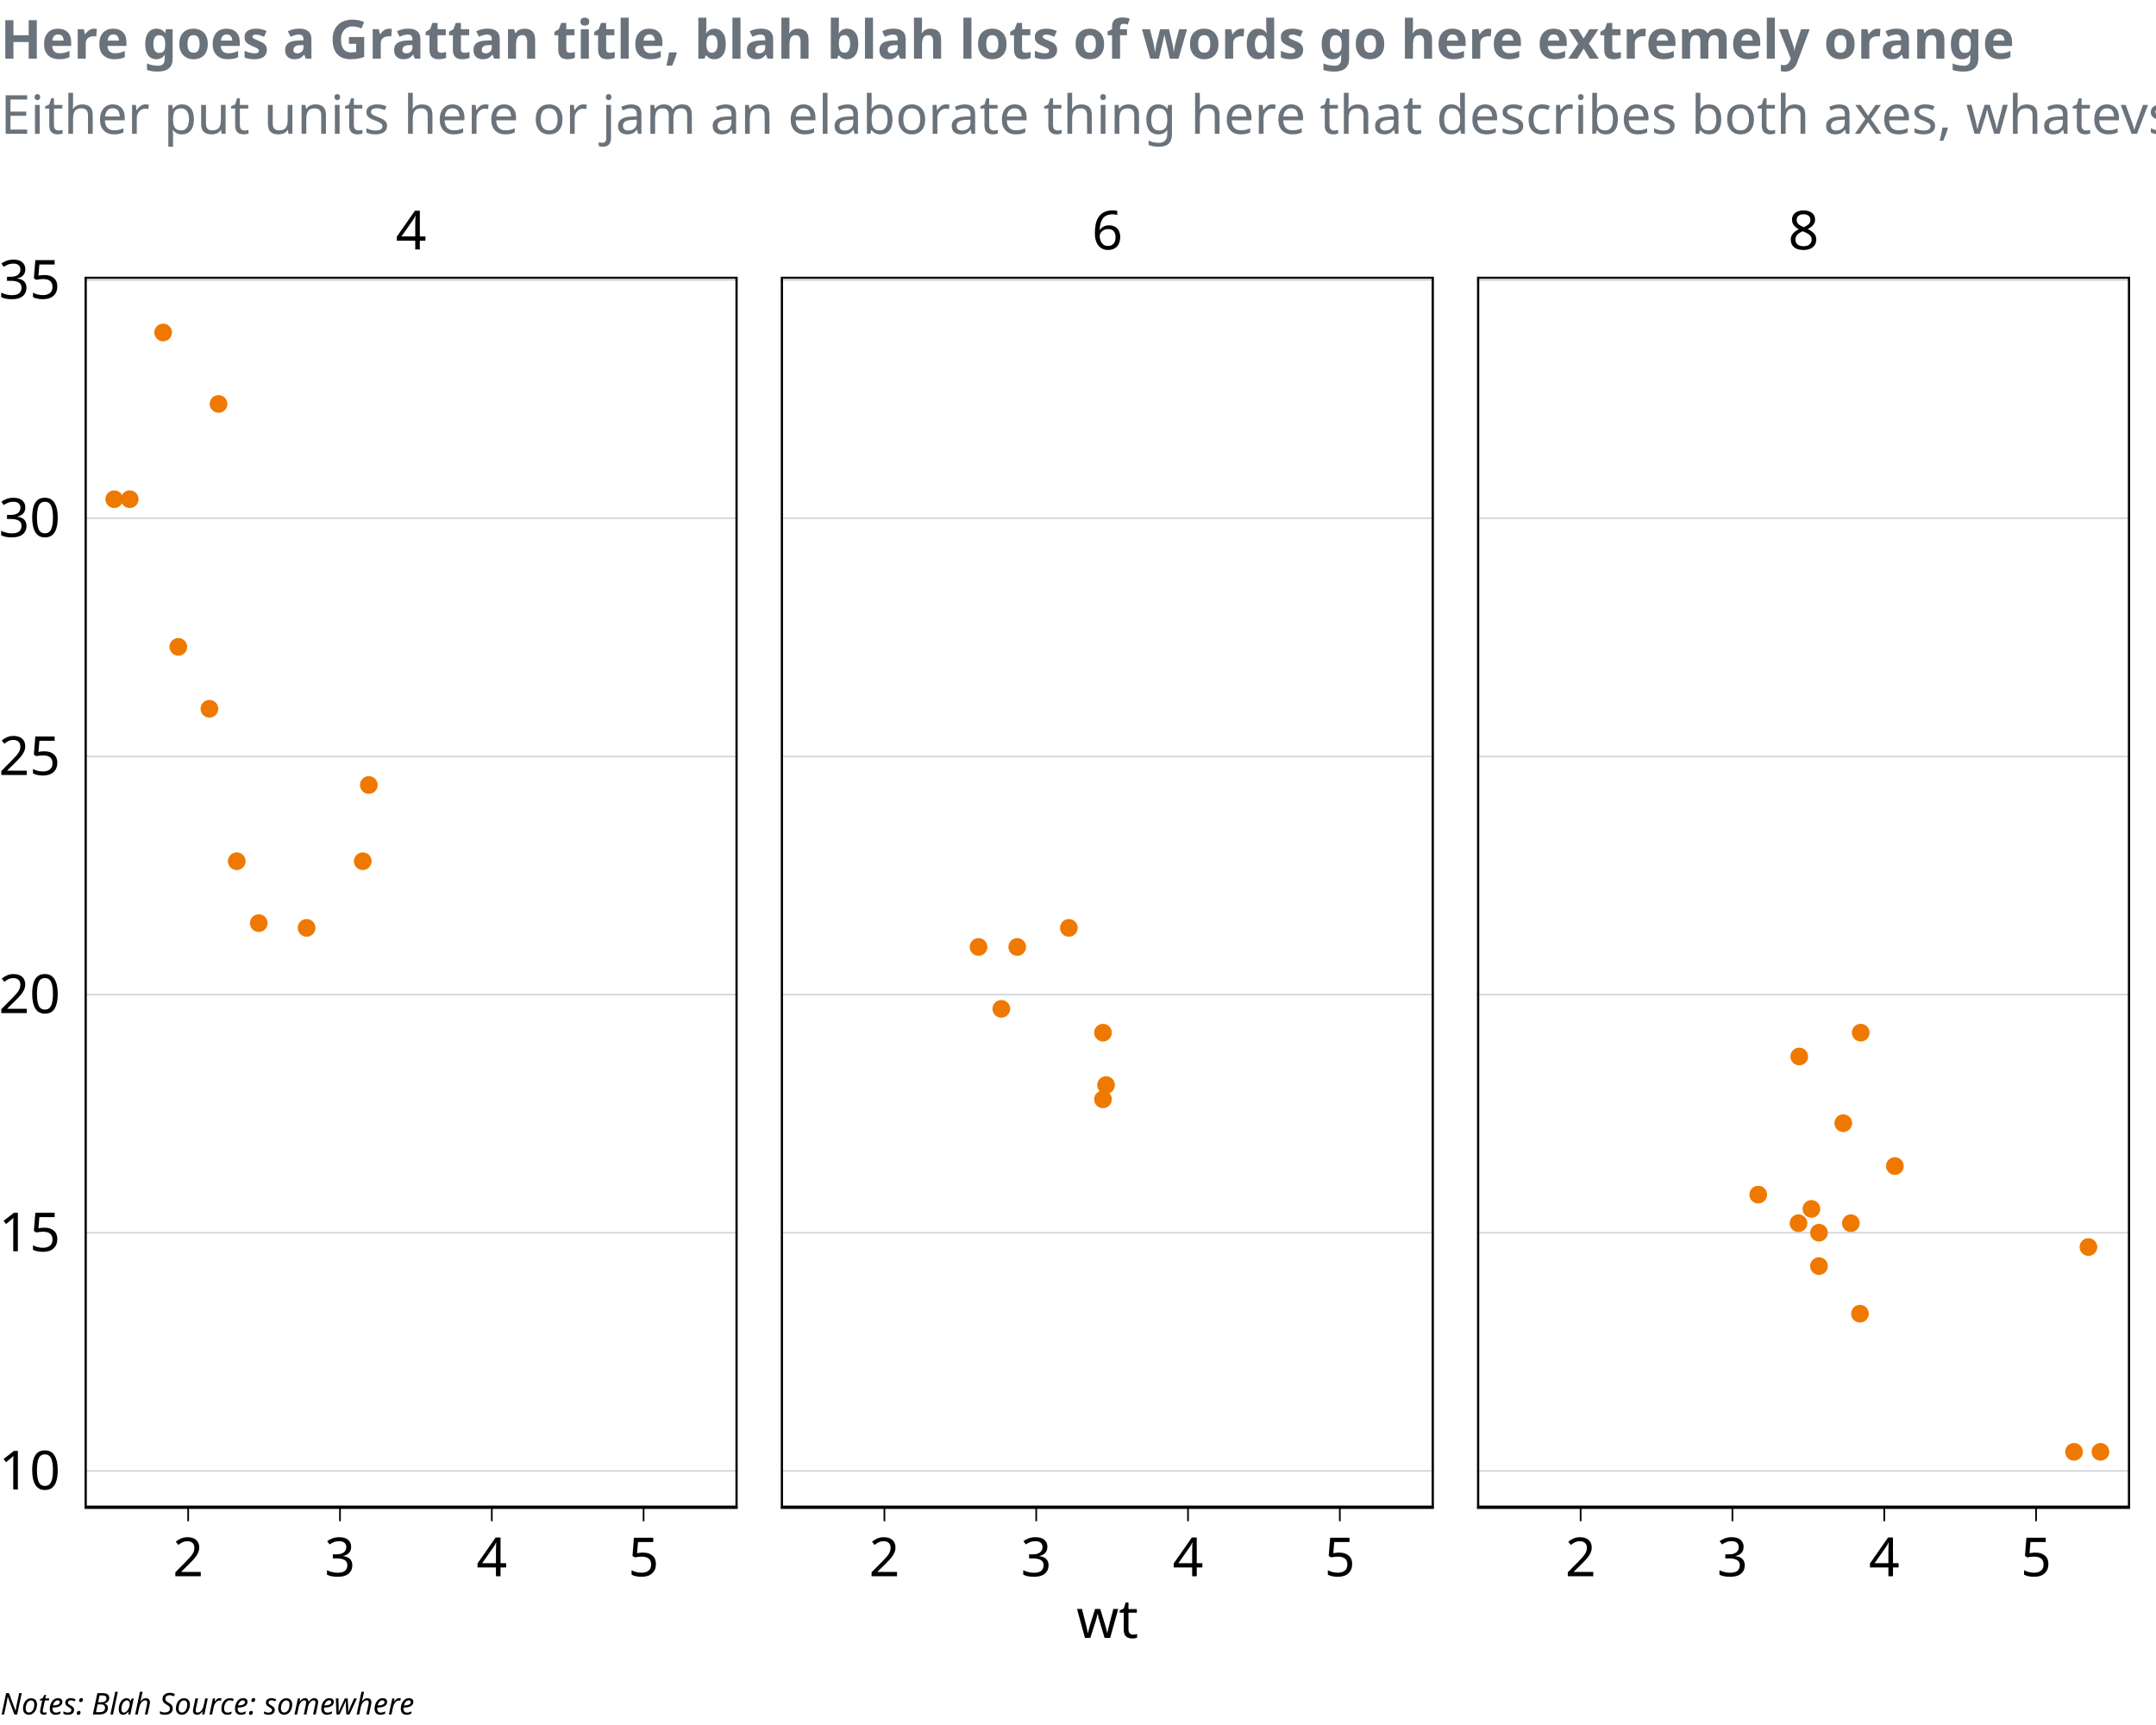
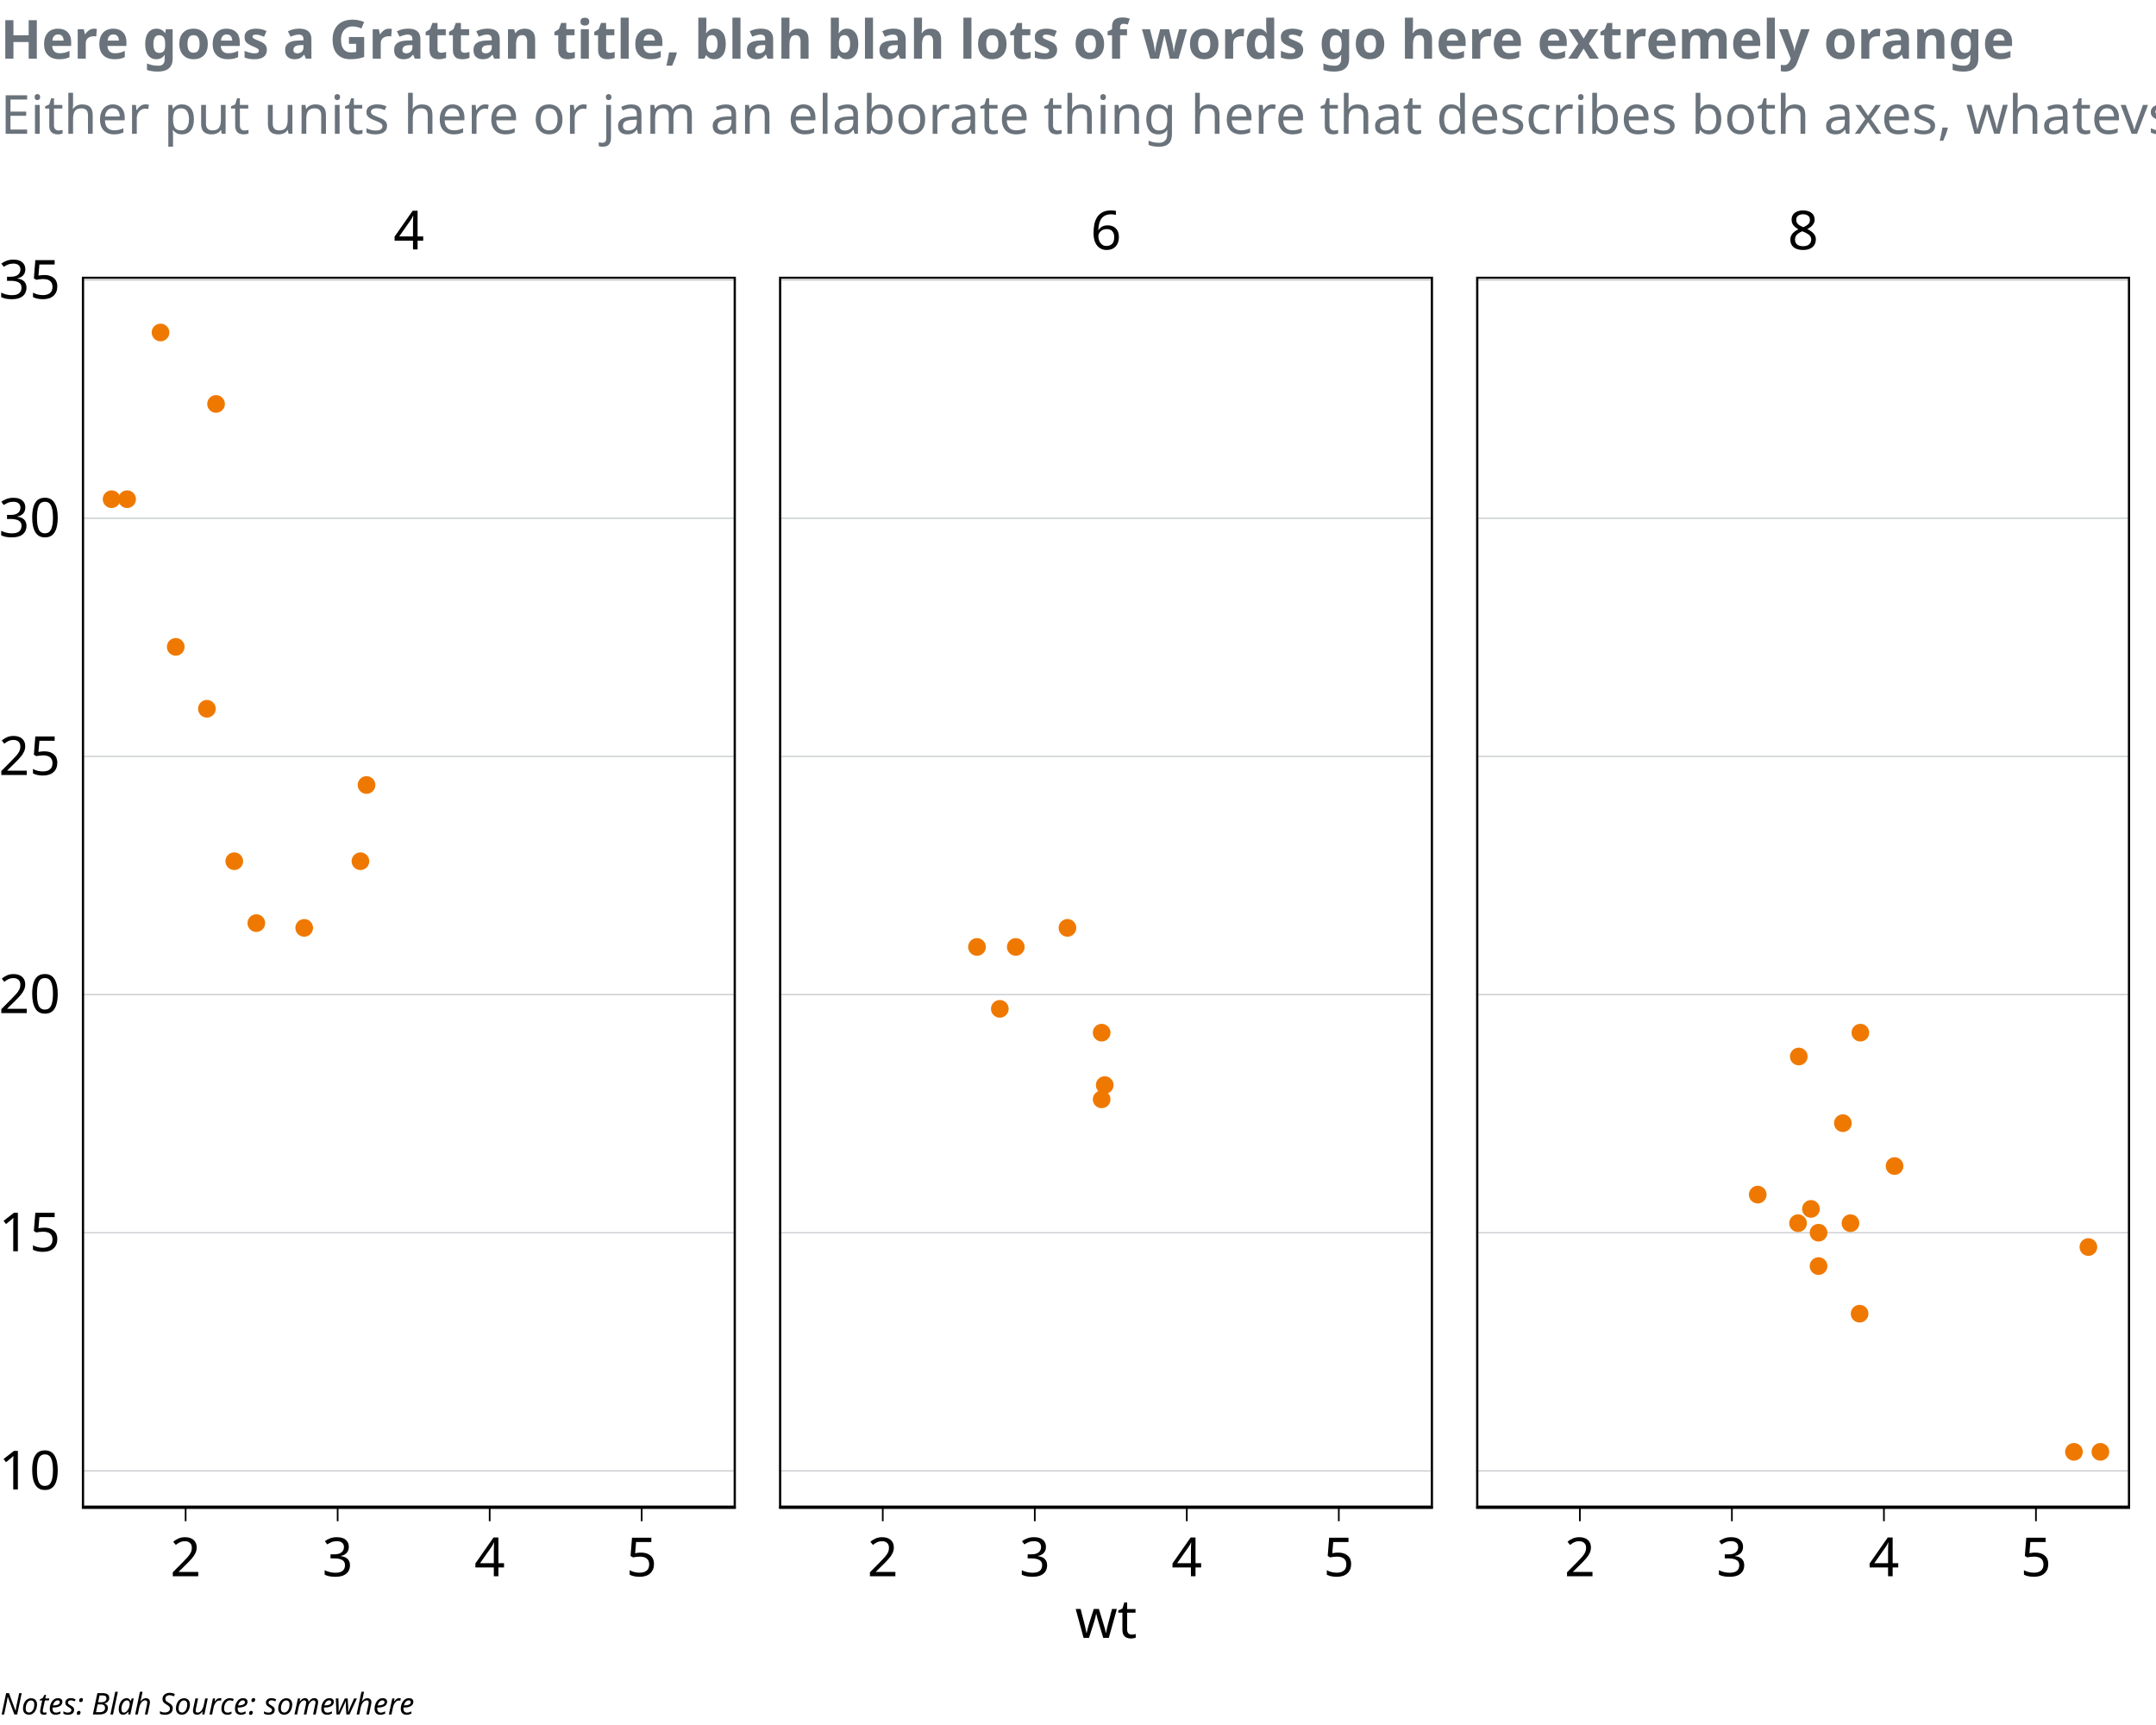
<svg xmlns="http://www.w3.org/2000/svg" class="svglite" data-engine-version="2.0" width="720.00pt" height="576.00pt" viewBox="0 0 720.00 576.00">
  <defs>
    <style type="text/css">
    .svglite line, .svglite polyline, .svglite polygon, .svglite path, .svglite rect, .svglite circle {
      fill: none;
      stroke: #000000;
      stroke-linecap: round;
      stroke-linejoin: round;
      stroke-miterlimit: 10.00;
    }
  </style>
  </defs>
  <rect width="100%" height="100%" style="stroke: none; fill: #FFFFFF;" />
  <defs>
    <clipPath id="cpMC4wMHw3MjAuMDB8MC4wMHw1NzYuMDA=">
      <rect x="0.00" y="0.00" width="720.00" height="576.00" />
    </clipPath>
  </defs>
  <g clip-path="url(#cpMC4wMHw3MjAuMDB8MC4wMHw1NzYuMDA=)">
-     <rect x="0" y="0.00" width="720.00" height="576.00" style="stroke-width: 0.75; stroke: none; fill: #FFFFFF;" />
+     <rect x="-0" y="0.00" width="720.00" height="576.00" style="stroke-width: 0.75; stroke: none; fill: #FFFFFF;" />
  </g>
  <defs>
-     <clipPath id="cpMjguMjR8MjQ2LjM0fDkyLjM0fDUwMy40Nw==">
-       <rect x="28.24" y="92.34" width="218.11" height="411.14" />
+     <clipPath id="cpMjcuMzR8MjQ1Ljc1fDkyLjM0fDUwMy40Nw==">
+       <rect x="27.34" y="92.34" width="218.41" height="411.14" />
    </clipPath>
  </defs>
-   <g clip-path="url(#cpMjguMjR8MjQ2LjM0fDkyLjM0fDUwMy40Nw==)">
-     <rect x="28.24" y="92.34" width="218.11" height="411.14" style="stroke-width: 0.75; stroke: none; fill: #FFFFFF;" />
-     <polyline points="28.24,491.15 246.34,491.15 " style="stroke-width: 0.38; stroke: #C3C7CB; stroke-linecap: butt;" />
-     <polyline points="28.24,411.62 246.34,411.62 " style="stroke-width: 0.38; stroke: #C3C7CB; stroke-linecap: butt;" />
-     <polyline points="28.24,332.10 246.34,332.10 " style="stroke-width: 0.38; stroke: #C3C7CB; stroke-linecap: butt;" />
-     <polyline points="28.24,252.58 246.34,252.58 " style="stroke-width: 0.38; stroke: #C3C7CB; stroke-linecap: butt;" />
-     <polyline points="28.24,173.05 246.34,173.05 " style="stroke-width: 0.38; stroke: #C3C7CB; stroke-linecap: butt;" />
-     <polyline points="28.24,93.53 246.34,93.53 " style="stroke-width: 0.38; stroke: #C3C7CB; stroke-linecap: butt;" />
-     <circle cx="79.06" cy="287.57" r="2.60" style="stroke-width: 0.71; stroke: #EF7900; fill: #EF7900;" />
-     <circle cx="123.17" cy="262.12" r="2.60" style="stroke-width: 0.71; stroke: #EF7900; fill: #EF7900;" />
-     <circle cx="121.14" cy="287.57" r="2.60" style="stroke-width: 0.71; stroke: #EF7900; fill: #EF7900;" />
-     <circle cx="72.98" cy="134.88" r="2.60" style="stroke-width: 0.71; stroke: #EF7900; fill: #EF7900;" />
-     <circle cx="43.32" cy="166.69" r="2.60" style="stroke-width: 0.71; stroke: #EF7900; fill: #EF7900;" />
-     <circle cx="54.48" cy="111.02" r="2.60" style="stroke-width: 0.71; stroke: #EF7900; fill: #EF7900;" />
-     <circle cx="86.42" cy="308.24" r="2.60" style="stroke-width: 0.71; stroke: #EF7900; fill: #EF7900;" />
-     <circle cx="59.55" cy="216.00" r="2.60" style="stroke-width: 0.71; stroke: #EF7900; fill: #EF7900;" />
-     <circle cx="69.94" cy="236.67" r="2.60" style="stroke-width: 0.71; stroke: #EF7900; fill: #EF7900;" />
-     <circle cx="38.15" cy="166.69" r="2.60" style="stroke-width: 0.71; stroke: #EF7900; fill: #EF7900;" />
-     <circle cx="102.39" cy="309.83" r="2.60" style="stroke-width: 0.71; stroke: #EF7900; fill: #EF7900;" />
-     <rect x="28.24" y="92.34" width="218.11" height="411.14" style="stroke-width: 1.50;" />
+   <g clip-path="url(#cpMjcuMzR8MjQ1Ljc1fDkyLjM0fDUwMy40Nw==)">
+     <rect x="27.34" y="92.34" width="218.41" height="411.14" style="stroke-width: 0.75; stroke: none; fill: #FFFFFF;" />
+     <polyline points="27.34,491.15 245.75,491.15 " style="stroke-width: 0.38; stroke: #C3C7CB; stroke-linecap: butt;" />
+     <polyline points="27.34,411.62 245.75,411.62 " style="stroke-width: 0.38; stroke: #C3C7CB; stroke-linecap: butt;" />
+     <polyline points="27.34,332.10 245.75,332.10 " style="stroke-width: 0.38; stroke: #C3C7CB; stroke-linecap: butt;" />
+     <polyline points="27.34,252.58 245.75,252.58 " style="stroke-width: 0.38; stroke: #C3C7CB; stroke-linecap: butt;" />
+     <polyline points="27.34,173.05 245.75,173.05 " style="stroke-width: 0.38; stroke: #C3C7CB; stroke-linecap: butt;" />
+     <polyline points="27.34,93.53 245.75,93.53 " style="stroke-width: 0.38; stroke: #C3C7CB; stroke-linecap: butt;" />
+     <circle cx="78.24" cy="287.57" r="2.60" style="stroke-width: 0.71; stroke: #EF7900; fill: #EF7900;" />
+     <circle cx="122.40" cy="262.12" r="2.60" style="stroke-width: 0.71; stroke: #EF7900; fill: #EF7900;" />
+     <circle cx="120.37" cy="287.57" r="2.60" style="stroke-width: 0.71; stroke: #EF7900; fill: #EF7900;" />
+     <circle cx="72.15" cy="134.88" r="2.60" style="stroke-width: 0.71; stroke: #EF7900; fill: #EF7900;" />
+     <circle cx="42.45" cy="166.69" r="2.60" style="stroke-width: 0.71; stroke: #EF7900; fill: #EF7900;" />
+     <circle cx="53.61" cy="111.02" r="2.60" style="stroke-width: 0.71; stroke: #EF7900; fill: #EF7900;" />
+     <circle cx="85.60" cy="308.24" r="2.60" style="stroke-width: 0.71; stroke: #EF7900; fill: #EF7900;" />
+     <circle cx="58.69" cy="216.00" r="2.60" style="stroke-width: 0.71; stroke: #EF7900; fill: #EF7900;" />
+     <circle cx="69.10" cy="236.67" r="2.60" style="stroke-width: 0.71; stroke: #EF7900; fill: #EF7900;" />
+     <circle cx="37.27" cy="166.69" r="2.60" style="stroke-width: 0.71; stroke: #EF7900; fill: #EF7900;" />
+     <circle cx="101.59" cy="309.83" r="2.60" style="stroke-width: 0.71; stroke: #EF7900; fill: #EF7900;" />
+     <rect x="27.34" y="92.34" width="218.41" height="411.14" style="stroke-width: 1.50;" />
  </g>
  <g clip-path="url(#cpMC4wMHw3MjAuMDB8MC4wMHw1NzYuMDA=)">
</g>
  <defs>
-     <clipPath id="cpMjYwLjc0fDQ3OC44NXw5Mi4zNHw1MDMuNDc=">
-       <rect x="260.74" y="92.34" width="218.11" height="411.14" />
+     <clipPath id="cpMjYwLjE1fDQ3OC41NXw5Mi4zNHw1MDMuNDc=">
+       <rect x="260.15" y="92.34" width="218.41" height="411.14" />
    </clipPath>
  </defs>
-   <g clip-path="url(#cpMjYwLjc0fDQ3OC44NXw5Mi4zNHw1MDMuNDc=)">
-     <rect x="260.74" y="92.34" width="218.11" height="411.14" style="stroke-width: 0.75; stroke: none; fill: #FFFFFF;" />
-     <polyline points="260.74,491.15 478.85,491.15 " style="stroke-width: 0.38; stroke: #C3C7CB; stroke-linecap: butt;" />
-     <polyline points="260.74,411.62 478.85,411.62 " style="stroke-width: 0.38; stroke: #C3C7CB; stroke-linecap: butt;" />
-     <polyline points="260.74,332.10 478.85,332.10 " style="stroke-width: 0.38; stroke: #C3C7CB; stroke-linecap: butt;" />
-     <polyline points="260.74,252.58 478.85,252.58 " style="stroke-width: 0.38; stroke: #C3C7CB; stroke-linecap: butt;" />
-     <polyline points="260.74,173.05 478.85,173.05 " style="stroke-width: 0.38; stroke: #C3C7CB; stroke-linecap: butt;" />
-     <polyline points="260.74,93.53 478.85,93.53 " style="stroke-width: 0.38; stroke: #C3C7CB; stroke-linecap: butt;" />
-     <circle cx="326.78" cy="316.20" r="2.60" style="stroke-width: 0.71; stroke: #EF7900; fill: #EF7900;" />
-     <circle cx="339.71" cy="316.20" r="2.60" style="stroke-width: 0.71; stroke: #EF7900; fill: #EF7900;" />
-     <circle cx="356.95" cy="309.83" r="2.60" style="stroke-width: 0.71; stroke: #EF7900; fill: #EF7900;" />
-     <circle cx="369.37" cy="362.32" r="2.60" style="stroke-width: 0.71; stroke: #EF7900; fill: #EF7900;" />
-     <circle cx="368.35" cy="344.82" r="2.60" style="stroke-width: 0.71; stroke: #EF7900; fill: #EF7900;" />
-     <circle cx="368.35" cy="367.09" r="2.60" style="stroke-width: 0.71; stroke: #EF7900; fill: #EF7900;" />
-     <circle cx="334.39" cy="336.87" r="2.60" style="stroke-width: 0.71; stroke: #EF7900; fill: #EF7900;" />
-     <rect x="260.74" y="92.34" width="218.11" height="411.14" style="stroke-width: 1.50;" />
+   <g clip-path="url(#cpMjYwLjE1fDQ3OC41NXw5Mi4zNHw1MDMuNDc=)">
+     <rect x="260.15" y="92.34" width="218.41" height="411.14" style="stroke-width: 0.75; stroke: none; fill: #FFFFFF;" />
+     <polyline points="260.15,491.15 478.55,491.15 " style="stroke-width: 0.38; stroke: #C3C7CB; stroke-linecap: butt;" />
+     <polyline points="260.15,411.62 478.55,411.62 " style="stroke-width: 0.38; stroke: #C3C7CB; stroke-linecap: butt;" />
+     <polyline points="260.15,332.10 478.55,332.10 " style="stroke-width: 0.38; stroke: #C3C7CB; stroke-linecap: butt;" />
+     <polyline points="260.15,252.58 478.55,252.58 " style="stroke-width: 0.38; stroke: #C3C7CB; stroke-linecap: butt;" />
+     <polyline points="260.15,173.05 478.55,173.05 " style="stroke-width: 0.38; stroke: #C3C7CB; stroke-linecap: butt;" />
+     <polyline points="260.15,93.53 478.55,93.53 " style="stroke-width: 0.38; stroke: #C3C7CB; stroke-linecap: butt;" />
+     <circle cx="326.27" cy="316.20" r="2.60" style="stroke-width: 0.71; stroke: #EF7900; fill: #EF7900;" />
+     <circle cx="339.22" cy="316.20" r="2.60" style="stroke-width: 0.71; stroke: #EF7900; fill: #EF7900;" />
+     <circle cx="356.48" cy="309.83" r="2.60" style="stroke-width: 0.71; stroke: #EF7900; fill: #EF7900;" />
+     <circle cx="368.92" cy="362.32" r="2.60" style="stroke-width: 0.71; stroke: #EF7900; fill: #EF7900;" />
+     <circle cx="367.90" cy="344.82" r="2.60" style="stroke-width: 0.71; stroke: #EF7900; fill: #EF7900;" />
+     <circle cx="367.90" cy="367.09" r="2.60" style="stroke-width: 0.71; stroke: #EF7900; fill: #EF7900;" />
+     <circle cx="333.89" cy="336.87" r="2.60" style="stroke-width: 0.71; stroke: #EF7900; fill: #EF7900;" />
+     <rect x="260.15" y="92.34" width="218.41" height="411.14" style="stroke-width: 1.50;" />
  </g>
  <g clip-path="url(#cpMC4wMHw3MjAuMDB8MC4wMHw1NzYuMDA=)">
</g>
  <defs>
-     <clipPath id="cpNDkzLjI1fDcxMS4zNnw5Mi4zNHw1MDMuNDc=">
-       <rect x="493.25" y="92.34" width="218.11" height="411.14" />
+     <clipPath id="cpNDkyLjk1fDcxMS4zNnw5Mi4zNHw1MDMuNDc=">
+       <rect x="492.95" y="92.34" width="218.41" height="411.14" />
    </clipPath>
  </defs>
-   <g clip-path="url(#cpNDkzLjI1fDcxMS4zNnw5Mi4zNHw1MDMuNDc=)">
-     <rect x="493.25" y="92.34" width="218.11" height="411.14" style="stroke-width: 0.75; stroke: none; fill: #FFFFFF;" />
-     <polyline points="493.25,491.15 711.36,491.15 " style="stroke-width: 0.38; stroke: #C3C7CB; stroke-linecap: butt;" />
-     <polyline points="493.25,411.62 711.36,411.62 " style="stroke-width: 0.38; stroke: #C3C7CB; stroke-linecap: butt;" />
-     <polyline points="493.25,332.10 711.36,332.10 " style="stroke-width: 0.38; stroke: #C3C7CB; stroke-linecap: butt;" />
-     <polyline points="493.25,252.58 711.36,252.58 " style="stroke-width: 0.38; stroke: #C3C7CB; stroke-linecap: butt;" />
-     <polyline points="493.25,173.05 711.36,173.05 " style="stroke-width: 0.38; stroke: #C3C7CB; stroke-linecap: butt;" />
-     <polyline points="493.25,93.53 711.36,93.53 " style="stroke-width: 0.38; stroke: #C3C7CB; stroke-linecap: butt;" />
-     <circle cx="600.86" cy="352.78" r="2.60" style="stroke-width: 0.71; stroke: #EF7900; fill: #EF7900;" />
-     <circle cx="607.45" cy="422.76" r="2.60" style="stroke-width: 0.71; stroke: #EF7900; fill: #EF7900;" />
-     <circle cx="632.80" cy="389.36" r="2.60" style="stroke-width: 0.71; stroke: #EF7900; fill: #EF7900;" />
-     <circle cx="615.56" cy="375.04" r="2.60" style="stroke-width: 0.71; stroke: #EF7900; fill: #EF7900;" />
-     <circle cx="618.10" cy="408.44" r="2.60" style="stroke-width: 0.71; stroke: #EF7900; fill: #EF7900;" />
-     <circle cx="692.62" cy="484.79" r="2.60" style="stroke-width: 0.71; stroke: #EF7900; fill: #EF7900;" />
-     <circle cx="701.45" cy="484.79" r="2.60" style="stroke-width: 0.71; stroke: #EF7900; fill: #EF7900;" />
-     <circle cx="697.44" cy="416.40" r="2.60" style="stroke-width: 0.71; stroke: #EF7900; fill: #EF7900;" />
-     <circle cx="604.92" cy="403.67" r="2.60" style="stroke-width: 0.71; stroke: #EF7900; fill: #EF7900;" />
-     <circle cx="600.61" cy="408.44" r="2.60" style="stroke-width: 0.71; stroke: #EF7900; fill: #EF7900;" />
-     <circle cx="621.14" cy="438.66" r="2.60" style="stroke-width: 0.71; stroke: #EF7900; fill: #EF7900;" />
-     <circle cx="621.39" cy="344.82" r="2.60" style="stroke-width: 0.71; stroke: #EF7900; fill: #EF7900;" />
-     <circle cx="587.17" cy="398.90" r="2.60" style="stroke-width: 0.71; stroke: #EF7900; fill: #EF7900;" />
-     <circle cx="607.45" cy="411.62" r="2.60" style="stroke-width: 0.71; stroke: #EF7900; fill: #EF7900;" />
-     <rect x="493.25" y="92.34" width="218.11" height="411.14" style="stroke-width: 1.50;" />
+   <g clip-path="url(#cpNDkyLjk1fDcxMS4zNnw5Mi4zNHw1MDMuNDc=)">
+     <rect x="492.95" y="92.34" width="218.41" height="411.14" style="stroke-width: 0.75; stroke: none; fill: #FFFFFF;" />
+     <polyline points="492.95,491.15 711.36,491.15 " style="stroke-width: 0.38; stroke: #C3C7CB; stroke-linecap: butt;" />
+     <polyline points="492.95,411.62 711.36,411.62 " style="stroke-width: 0.38; stroke: #C3C7CB; stroke-linecap: butt;" />
+     <polyline points="492.95,332.10 711.36,332.10 " style="stroke-width: 0.38; stroke: #C3C7CB; stroke-linecap: butt;" />
+     <polyline points="492.95,252.58 711.36,252.58 " style="stroke-width: 0.38; stroke: #C3C7CB; stroke-linecap: butt;" />
+     <polyline points="492.95,173.05 711.36,173.05 " style="stroke-width: 0.38; stroke: #C3C7CB; stroke-linecap: butt;" />
+     <polyline points="492.95,93.53 711.36,93.53 " style="stroke-width: 0.38; stroke: #C3C7CB; stroke-linecap: butt;" />
+     <circle cx="600.71" cy="352.78" r="2.60" style="stroke-width: 0.71; stroke: #EF7900; fill: #EF7900;" />
+     <circle cx="607.31" cy="422.76" r="2.60" style="stroke-width: 0.71; stroke: #EF7900; fill: #EF7900;" />
+     <circle cx="632.69" cy="389.36" r="2.60" style="stroke-width: 0.71; stroke: #EF7900; fill: #EF7900;" />
+     <circle cx="615.43" cy="375.04" r="2.60" style="stroke-width: 0.71; stroke: #EF7900; fill: #EF7900;" />
+     <circle cx="617.97" cy="408.44" r="2.60" style="stroke-width: 0.71; stroke: #EF7900; fill: #EF7900;" />
+     <circle cx="692.60" cy="484.79" r="2.60" style="stroke-width: 0.71; stroke: #EF7900; fill: #EF7900;" />
+     <circle cx="701.43" cy="484.79" r="2.60" style="stroke-width: 0.71; stroke: #EF7900; fill: #EF7900;" />
+     <circle cx="697.42" cy="416.40" r="2.60" style="stroke-width: 0.71; stroke: #EF7900; fill: #EF7900;" />
+     <circle cx="604.77" cy="403.67" r="2.60" style="stroke-width: 0.71; stroke: #EF7900; fill: #EF7900;" />
+     <circle cx="600.46" cy="408.44" r="2.60" style="stroke-width: 0.71; stroke: #EF7900; fill: #EF7900;" />
+     <circle cx="621.02" cy="438.66" r="2.60" style="stroke-width: 0.71; stroke: #EF7900; fill: #EF7900;" />
+     <circle cx="621.27" cy="344.82" r="2.60" style="stroke-width: 0.71; stroke: #EF7900; fill: #EF7900;" />
+     <circle cx="587.00" cy="398.90" r="2.60" style="stroke-width: 0.71; stroke: #EF7900; fill: #EF7900;" />
+     <circle cx="607.31" cy="411.62" r="2.60" style="stroke-width: 0.71; stroke: #EF7900; fill: #EF7900;" />
+     <rect x="492.95" y="92.34" width="218.41" height="411.14" style="stroke-width: 1.50;" />
  </g>
  <g clip-path="url(#cpMC4wMHw3MjAuMDB8MC4wMHw1NzYuMDA=)">
</g>
  <defs>
-     <clipPath id="cpMjguMjR8MjQ2LjM0fDYxLjg2fDkyLjM0">
-       <rect x="28.24" y="61.86" width="218.11" height="30.47" />
+     <clipPath id="cpMjcuMzR8MjQ1Ljc1fDYxLjg2fDkyLjM0">
+       <rect x="27.34" y="61.86" width="218.41" height="30.47" />
    </clipPath>
  </defs>
-   <g clip-path="url(#cpMjguMjR8MjQ2LjM0fDYxLjg2fDkyLjM0)">
-     <rect x="28.24" y="61.86" width="218.11" height="30.47" style="stroke-width: 0.75; stroke: none; fill: #FFFFFF;" />
-     <text x="137.29" y="83.29" text-anchor="middle" style="font-size: 18.00px; font-family: sans;" textLength="10.01px" lengthAdjust="spacingAndGlyphs">4</text>
+   <g clip-path="url(#cpMjcuMzR8MjQ1Ljc1fDYxLjg2fDkyLjM0)">
+     <rect x="27.34" y="61.86" width="218.41" height="30.47" style="stroke-width: 0.75; stroke: none; fill: #FFFFFF;" />
+     <text x="136.54" y="83.29" text-anchor="middle" style="font-size: 18.00px; font-family: sans;" textLength="10.01px" lengthAdjust="spacingAndGlyphs">4</text>
  </g>
  <g clip-path="url(#cpMC4wMHw3MjAuMDB8MC4wMHw1NzYuMDA=)">
</g>
  <defs>
-     <clipPath id="cpMjYwLjc0fDQ3OC44NXw2MS44Nnw5Mi4zNA==">
-       <rect x="260.74" y="61.86" width="218.11" height="30.47" />
+     <clipPath id="cpMjYwLjE1fDQ3OC41NXw2MS44Nnw5Mi4zNA==">
+       <rect x="260.15" y="61.86" width="218.41" height="30.47" />
    </clipPath>
  </defs>
-   <g clip-path="url(#cpMjYwLjc0fDQ3OC44NXw2MS44Nnw5Mi4zNA==)">
-     <rect x="260.74" y="61.86" width="218.11" height="30.47" style="stroke-width: 0.75; stroke: none; fill: #FFFFFF;" />
-     <text x="369.80" y="83.29" text-anchor="middle" style="font-size: 18.00px; font-family: sans;" textLength="10.01px" lengthAdjust="spacingAndGlyphs">6</text>
+   <g clip-path="url(#cpMjYwLjE1fDQ3OC41NXw2MS44Nnw5Mi4zNA==)">
+     <rect x="260.15" y="61.86" width="218.41" height="30.47" style="stroke-width: 0.75; stroke: none; fill: #FFFFFF;" />
+     <text x="369.35" y="83.29" text-anchor="middle" style="font-size: 18.00px; font-family: sans;" textLength="10.01px" lengthAdjust="spacingAndGlyphs">6</text>
  </g>
  <g clip-path="url(#cpMC4wMHw3MjAuMDB8MC4wMHw1NzYuMDA=)">
</g>
  <defs>
-     <clipPath id="cpNDkzLjI1fDcxMS4zNnw2MS44Nnw5Mi4zNA==">
-       <rect x="493.25" y="61.86" width="218.11" height="30.47" />
+     <clipPath id="cpNDkyLjk1fDcxMS4zNnw2MS44Nnw5Mi4zNA==">
+       <rect x="492.95" y="61.86" width="218.41" height="30.47" />
    </clipPath>
  </defs>
-   <g clip-path="url(#cpNDkzLjI1fDcxMS4zNnw2MS44Nnw5Mi4zNA==)">
-     <rect x="493.25" y="61.86" width="218.11" height="30.47" style="stroke-width: 0.75; stroke: none; fill: #FFFFFF;" />
-     <text x="602.31" y="83.29" text-anchor="middle" style="font-size: 18.00px; font-family: sans;" textLength="10.01px" lengthAdjust="spacingAndGlyphs">8</text>
+   <g clip-path="url(#cpNDkyLjk1fDcxMS4zNnw2MS44Nnw5Mi4zNA==)">
+     <rect x="492.95" y="61.86" width="218.41" height="30.47" style="stroke-width: 0.75; stroke: none; fill: #FFFFFF;" />
+     <text x="602.16" y="83.29" text-anchor="middle" style="font-size: 18.00px; font-family: sans;" textLength="10.01px" lengthAdjust="spacingAndGlyphs">8</text>
  </g>
  <g clip-path="url(#cpMC4wMHw3MjAuMDB8MC4wMHw1NzYuMDA=)">
-     <polyline points="28.24,503.47 246.34,503.47 " style="stroke-width: 0.75; stroke-linecap: butt;" />
-     <polyline points="62.84,507.96 62.84,503.47 " style="stroke-width: 0.56; stroke-linecap: butt;" />
-     <polyline points="113.54,507.96 113.54,503.47 " style="stroke-width: 0.56; stroke-linecap: butt;" />
-     <polyline points="164.24,507.96 164.24,503.47 " style="stroke-width: 0.56; stroke-linecap: butt;" />
-     <polyline points="214.93,507.96 214.93,503.47 " style="stroke-width: 0.56; stroke-linecap: butt;" />
-     <text x="62.84" y="526.32" text-anchor="middle" style="font-size: 18.00px; font-family: sans;" textLength="10.01px" lengthAdjust="spacingAndGlyphs">2</text>
-     <text x="113.54" y="526.32" text-anchor="middle" style="font-size: 18.00px; font-family: sans;" textLength="10.01px" lengthAdjust="spacingAndGlyphs">3</text>
-     <text x="164.24" y="526.32" text-anchor="middle" style="font-size: 18.00px; font-family: sans;" textLength="10.01px" lengthAdjust="spacingAndGlyphs">4</text>
-     <text x="214.93" y="526.32" text-anchor="middle" style="font-size: 18.00px; font-family: sans;" textLength="10.01px" lengthAdjust="spacingAndGlyphs">5</text>
-     <polyline points="260.74,503.47 478.85,503.47 " style="stroke-width: 0.75; stroke-linecap: butt;" />
-     <polyline points="295.35,507.96 295.35,503.47 " style="stroke-width: 0.56; stroke-linecap: butt;" />
-     <polyline points="346.05,507.96 346.05,503.47 " style="stroke-width: 0.56; stroke-linecap: butt;" />
-     <polyline points="396.74,507.96 396.74,503.47 " style="stroke-width: 0.56; stroke-linecap: butt;" />
-     <polyline points="447.44,507.96 447.44,503.47 " style="stroke-width: 0.56; stroke-linecap: butt;" />
-     <text x="295.35" y="526.32" text-anchor="middle" style="font-size: 18.00px; font-family: sans;" textLength="10.01px" lengthAdjust="spacingAndGlyphs">2</text>
-     <text x="346.05" y="526.32" text-anchor="middle" style="font-size: 18.00px; font-family: sans;" textLength="10.01px" lengthAdjust="spacingAndGlyphs">3</text>
-     <text x="396.74" y="526.32" text-anchor="middle" style="font-size: 18.00px; font-family: sans;" textLength="10.01px" lengthAdjust="spacingAndGlyphs">4</text>
-     <text x="447.44" y="526.32" text-anchor="middle" style="font-size: 18.00px; font-family: sans;" textLength="10.01px" lengthAdjust="spacingAndGlyphs">5</text>
-     <polyline points="493.25,503.47 711.36,503.47 " style="stroke-width: 0.75; stroke-linecap: butt;" />
-     <polyline points="527.86,507.96 527.86,503.47 " style="stroke-width: 0.56; stroke-linecap: butt;" />
-     <polyline points="578.55,507.96 578.55,503.47 " style="stroke-width: 0.56; stroke-linecap: butt;" />
-     <polyline points="629.25,507.96 629.25,503.47 " style="stroke-width: 0.56; stroke-linecap: butt;" />
-     <polyline points="679.95,507.96 679.95,503.47 " style="stroke-width: 0.56; stroke-linecap: butt;" />
-     <text x="527.86" y="526.32" text-anchor="middle" style="font-size: 18.00px; font-family: sans;" textLength="10.01px" lengthAdjust="spacingAndGlyphs">2</text>
-     <text x="578.55" y="526.32" text-anchor="middle" style="font-size: 18.00px; font-family: sans;" textLength="10.01px" lengthAdjust="spacingAndGlyphs">3</text>
-     <text x="629.25" y="526.32" text-anchor="middle" style="font-size: 18.00px; font-family: sans;" textLength="10.01px" lengthAdjust="spacingAndGlyphs">4</text>
-     <text x="679.95" y="526.32" text-anchor="middle" style="font-size: 18.00px; font-family: sans;" textLength="10.01px" lengthAdjust="spacingAndGlyphs">5</text>
+     <polyline points="27.34,503.47 245.75,503.47 " style="stroke-width: 0.75; stroke-linecap: butt;" />
+     <polyline points="61.99,507.96 61.99,503.47 " style="stroke-width: 0.56; stroke-linecap: butt;" />
+     <polyline points="112.76,507.96 112.76,503.47 " style="stroke-width: 0.56; stroke-linecap: butt;" />
+     <polyline points="163.53,507.96 163.53,503.47 " style="stroke-width: 0.56; stroke-linecap: butt;" />
+     <polyline points="214.29,507.96 214.29,503.47 " style="stroke-width: 0.56; stroke-linecap: butt;" />
+     <text x="61.99" y="526.32" text-anchor="middle" style="font-size: 18.00px; font-family: sans;" textLength="10.01px" lengthAdjust="spacingAndGlyphs">2</text>
+     <text x="112.76" y="526.32" text-anchor="middle" style="font-size: 18.00px; font-family: sans;" textLength="10.01px" lengthAdjust="spacingAndGlyphs">3</text>
+     <text x="163.53" y="526.32" text-anchor="middle" style="font-size: 18.00px; font-family: sans;" textLength="10.01px" lengthAdjust="spacingAndGlyphs">4</text>
+     <text x="214.29" y="526.32" text-anchor="middle" style="font-size: 18.00px; font-family: sans;" textLength="10.01px" lengthAdjust="spacingAndGlyphs">5</text>
+     <polyline points="260.15,503.47 478.55,503.47 " style="stroke-width: 0.75; stroke-linecap: butt;" />
+     <polyline points="294.80,507.96 294.80,503.47 " style="stroke-width: 0.56; stroke-linecap: butt;" />
+     <polyline points="345.57,507.96 345.57,503.47 " style="stroke-width: 0.56; stroke-linecap: butt;" />
+     <polyline points="396.33,507.96 396.33,503.47 " style="stroke-width: 0.56; stroke-linecap: butt;" />
+     <polyline points="447.10,507.96 447.10,503.47 " style="stroke-width: 0.56; stroke-linecap: butt;" />
+     <text x="294.80" y="526.32" text-anchor="middle" style="font-size: 18.00px; font-family: sans;" textLength="10.01px" lengthAdjust="spacingAndGlyphs">2</text>
+     <text x="345.57" y="526.32" text-anchor="middle" style="font-size: 18.00px; font-family: sans;" textLength="10.01px" lengthAdjust="spacingAndGlyphs">3</text>
+     <text x="396.33" y="526.32" text-anchor="middle" style="font-size: 18.00px; font-family: sans;" textLength="10.01px" lengthAdjust="spacingAndGlyphs">4</text>
+     <text x="447.10" y="526.32" text-anchor="middle" style="font-size: 18.00px; font-family: sans;" textLength="10.01px" lengthAdjust="spacingAndGlyphs">5</text>
+     <polyline points="492.95,503.47 711.36,503.47 " style="stroke-width: 0.75; stroke-linecap: butt;" />
+     <polyline points="527.60,507.96 527.60,503.47 " style="stroke-width: 0.56; stroke-linecap: butt;" />
+     <polyline points="578.37,507.96 578.37,503.47 " style="stroke-width: 0.56; stroke-linecap: butt;" />
+     <polyline points="629.14,507.96 629.14,503.47 " style="stroke-width: 0.56; stroke-linecap: butt;" />
+     <polyline points="679.91,507.96 679.91,503.47 " style="stroke-width: 0.56; stroke-linecap: butt;" />
+     <text x="527.60" y="526.32" text-anchor="middle" style="font-size: 18.00px; font-family: sans;" textLength="10.01px" lengthAdjust="spacingAndGlyphs">2</text>
+     <text x="578.37" y="526.32" text-anchor="middle" style="font-size: 18.00px; font-family: sans;" textLength="10.01px" lengthAdjust="spacingAndGlyphs">3</text>
+     <text x="629.14" y="526.32" text-anchor="middle" style="font-size: 18.00px; font-family: sans;" textLength="10.01px" lengthAdjust="spacingAndGlyphs">4</text>
+     <text x="679.91" y="526.32" text-anchor="middle" style="font-size: 18.00px; font-family: sans;" textLength="10.01px" lengthAdjust="spacingAndGlyphs">5</text>
    <text x="20.17" y="497.34" text-anchor="end" style="font-size: 18.00px; font-family: sans;" textLength="20.02px" lengthAdjust="spacingAndGlyphs">10</text>
    <text x="20.17" y="417.82" text-anchor="end" style="font-size: 18.00px; font-family: sans;" textLength="20.02px" lengthAdjust="spacingAndGlyphs">15</text>
    <text x="20.17" y="338.29" text-anchor="end" style="font-size: 18.00px; font-family: sans;" textLength="20.02px" lengthAdjust="spacingAndGlyphs">20</text>
    <text x="20.17" y="258.77" text-anchor="end" style="font-size: 18.00px; font-family: sans;" textLength="20.02px" lengthAdjust="spacingAndGlyphs">25</text>
    <text x="20.17" y="179.25" text-anchor="end" style="font-size: 18.00px; font-family: sans;" textLength="20.02px" lengthAdjust="spacingAndGlyphs">30</text>
    <text x="20.17" y="99.72" text-anchor="end" style="font-size: 18.00px; font-family: sans;" textLength="20.02px" lengthAdjust="spacingAndGlyphs">35</text>
-     <text x="369.80" y="546.93" text-anchor="middle" style="font-size: 18.00px; font-family: sans;" textLength="18.00px" lengthAdjust="spacingAndGlyphs">wt</text>
+     <text x="369.35" y="546.93" text-anchor="middle" style="font-size: 18.00px; font-family: sans;" textLength="18.00px" lengthAdjust="spacingAndGlyphs">wt</text>
    <text x="0.14" y="44.68" style="font-size: 18.00px; fill: #6A737B; font-family: sans;" textLength="682.47px" lengthAdjust="spacingAndGlyphs">Either put units here or jam an elaborate thing here that describes both axes, whatevs</text>
    <text x="0.14" y="19.59" style="font-size: 18.00px; font-weight: bold; fill: #6A737B; font-family: sans;" textLength="595.38px" lengthAdjust="spacingAndGlyphs">Here goes a Grattan title, blah blah lots of words go here extremely orange</text>
    <text x="0.14" y="572.49" style="font-size: 9.99px; font-style: italic; font-family: sans;" textLength="143.29px" lengthAdjust="spacingAndGlyphs">Notes: Blah Source: somewhere</text>
  </g>
</svg>
